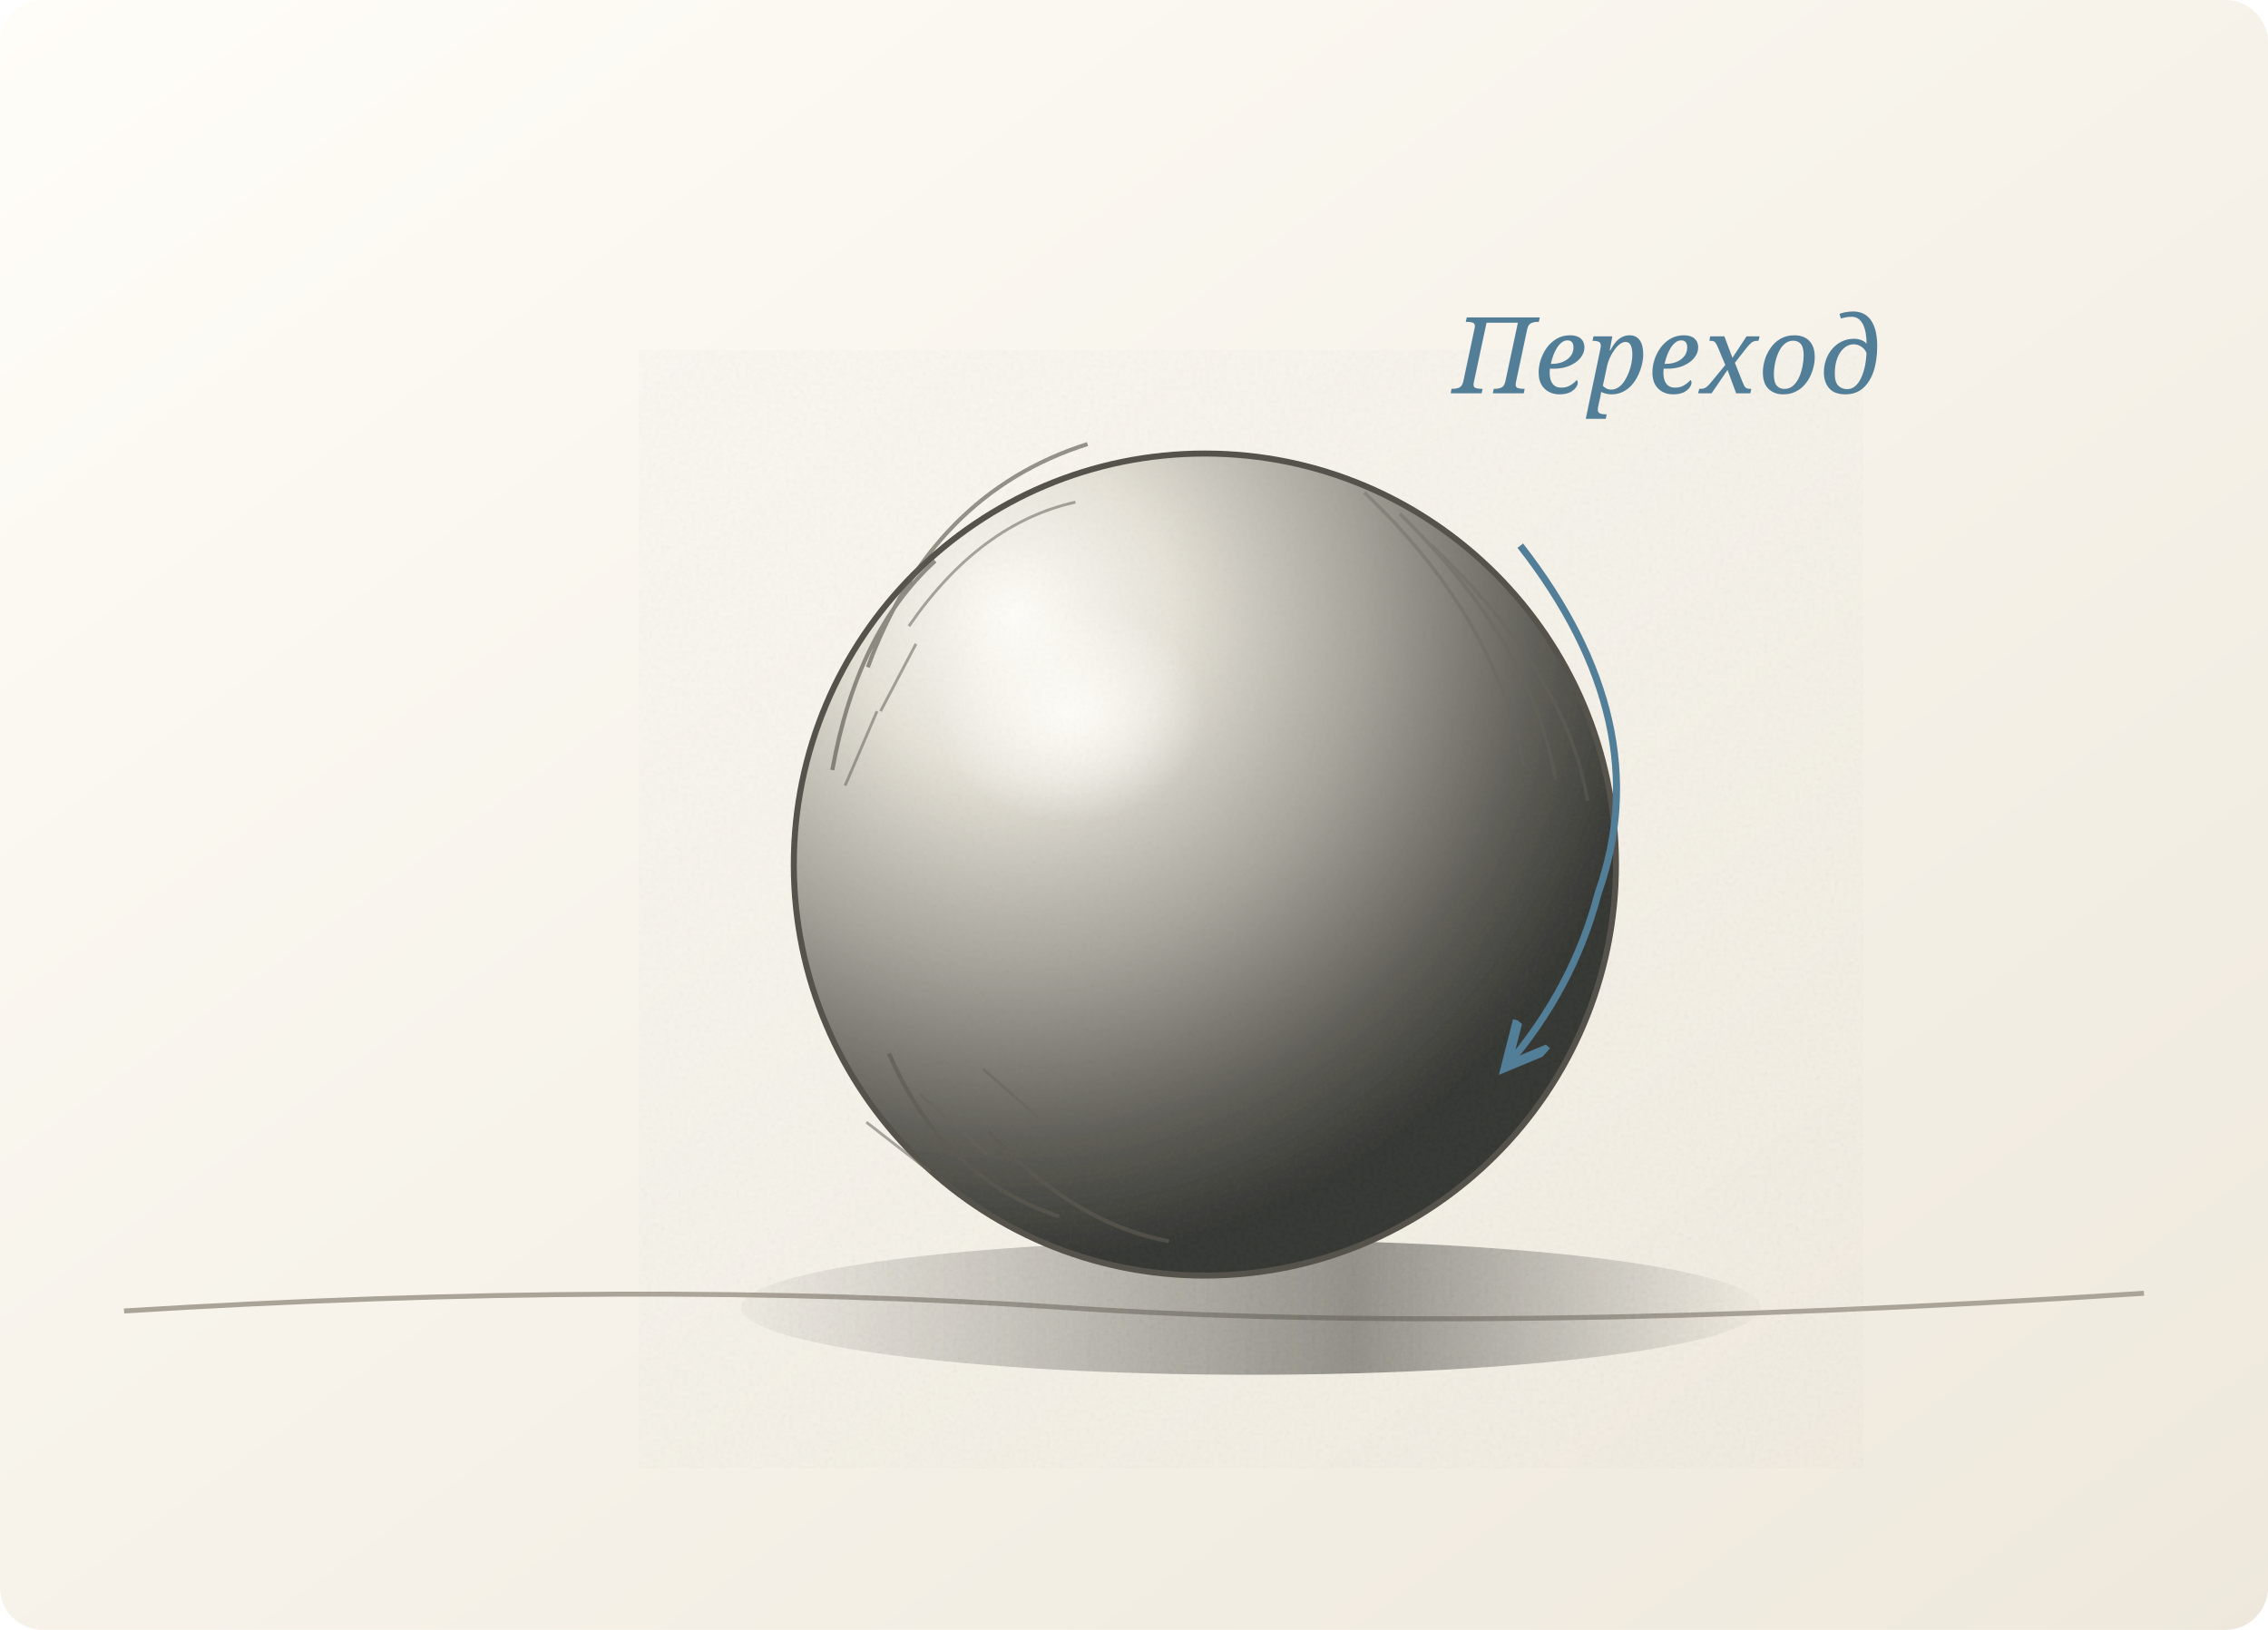
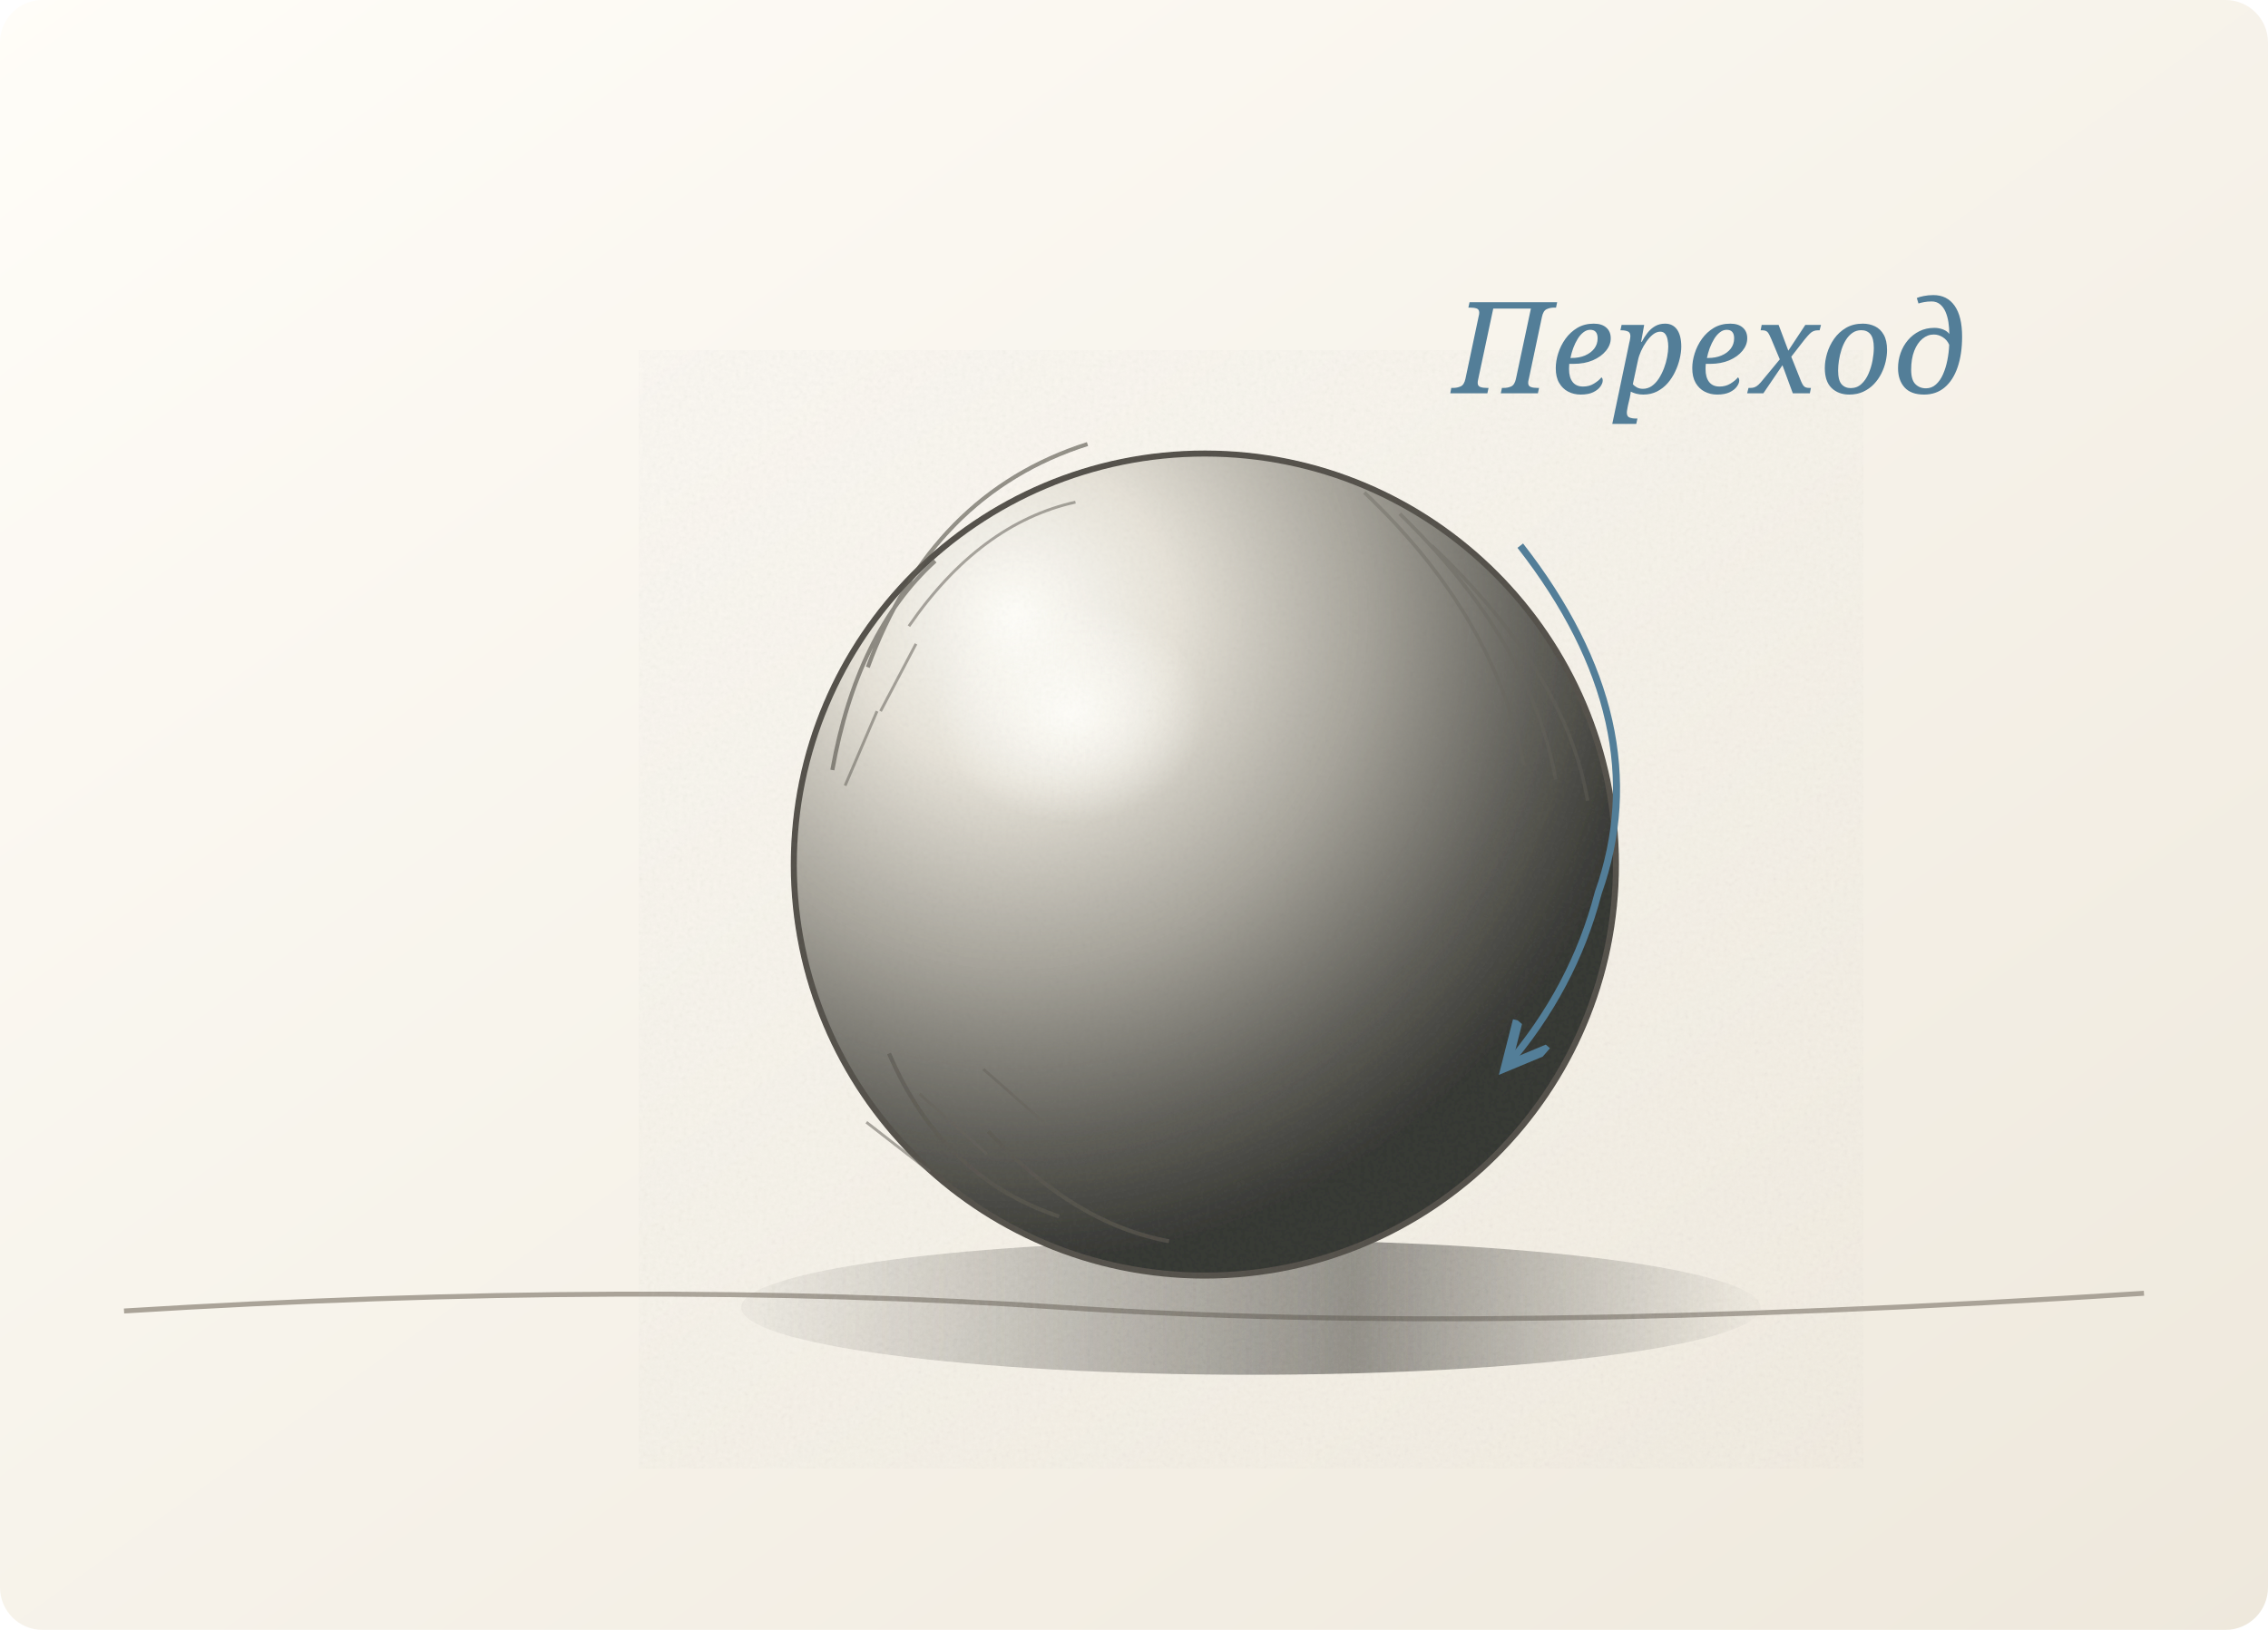
<svg xmlns="http://www.w3.org/2000/svg" viewBox="0 0 640 460" role="img" aria-labelledby="title desc">
  <defs>
    <linearGradient id="paper" x1="0" y1="0" x2="1" y2="1">
      <stop stop-color="#fffdf8" />
      <stop offset="1" stop-color="#eee8dc" />
    </linearGradient>
    <radialGradient id="ball" cx="27%" cy="20%" r="78%">
      <stop stop-color="#fffef9" />
      <stop offset=".25" stop-color="#e6e2d8" />
      <stop offset=".55" stop-color="#a6a39a" />
      <stop offset=".82" stop-color="#5f5e58" />
      <stop offset="1" stop-color="#393a36" />
    </radialGradient>
    <linearGradient id="cast">
      <stop stop-color="#57564f" stop-opacity=".05" />
      <stop offset=".6" stop-color="#55534d" stop-opacity=".6" />
      <stop offset="1" stop-color="#55534d" stop-opacity=".02" />
    </linearGradient>
    <radialGradient id="shine">
      <stop stop-color="#fffef9" stop-opacity=".98" />
      <stop offset="1" stop-color="#fffef9" stop-opacity="0" />
    </radialGradient>
    <filter id="paperGrain" x="-10%" y="-10%" width="120%" height="120%">
      <feTurbulence type="fractalNoise" baseFrequency=".8" numOctaves="2" seed="9" result="n" />
      <feColorMatrix in="n" type="saturate" values="0" result="mono" />
      <feComponentTransfer>
        <feFuncA type="table" tableValues="0 .09" />
      </feComponentTransfer>
      <feBlend in="SourceGraphic" mode="multiply" />
    </filter>
    <marker id="arrow" markerWidth="8" markerHeight="8" refX="6" refY="3" orient="auto">
      <path d="M0 0L6 3L0 6" fill="none" stroke="#537e98" stroke-width="1.4" />
    </marker>
  </defs>
  <rect width="640" height="460" rx="12" fill="url(#paper)" />
  <path d="M35 370Q180 361 300 369T605 365" fill="none" stroke="#aaa398" stroke-width="1.4" />
  <g filter="url(#paperGrain)">
    <ellipse cx="353" cy="369" rx="143.84" ry="19" fill="url(#cast)" />
    <circle cx="340" cy="244" r="116" fill="url(#ball)" stroke="#56534d" stroke-width="1.7" />
    <ellipse cx="302" cy="201" rx="38" ry="31" fill="url(#shine)" />
    <path d="M244.88 188.32q18 -49 62 -63m-72 92q7 -39 29 -59m-13 139q15 35 48 46m-20 -24q24 26 51 31" fill="none" stroke="#5d5a53" stroke-width="1.15" opacity=".65" />
    <path d="M256.48 176.72q20 -29 47 -35m-56 59l-9 21m20 -40l-10 19m-4 116l18 14m-3 -22l19 17m-1 -24l17 15" fill="none" stroke="#68645c" stroke-width=".8" opacity=".55" />
  </g>
  <path d="M429 154Q468 204 451 252Q444 279 425 301" stroke="#537e98" stroke-width="2" fill="none" marker-end="url(#arrow)" />
-   <text x="410" y="111" fill="#537e98" font-size="30" font-family="Georgia,serif" font-style="italic">Переход</text>
+   <text x="410" y="111" fill="#537e98" font-size="36" font-family="Georgia,serif" font-style="italic">Переход</text>
  <path d="M385 139Q422 174 430 216M395 145Q432 181 439 220M404 154Q442 190 448 226" stroke="#66635b" stroke-width="1" fill="none" opacity=".38" />
</svg>
